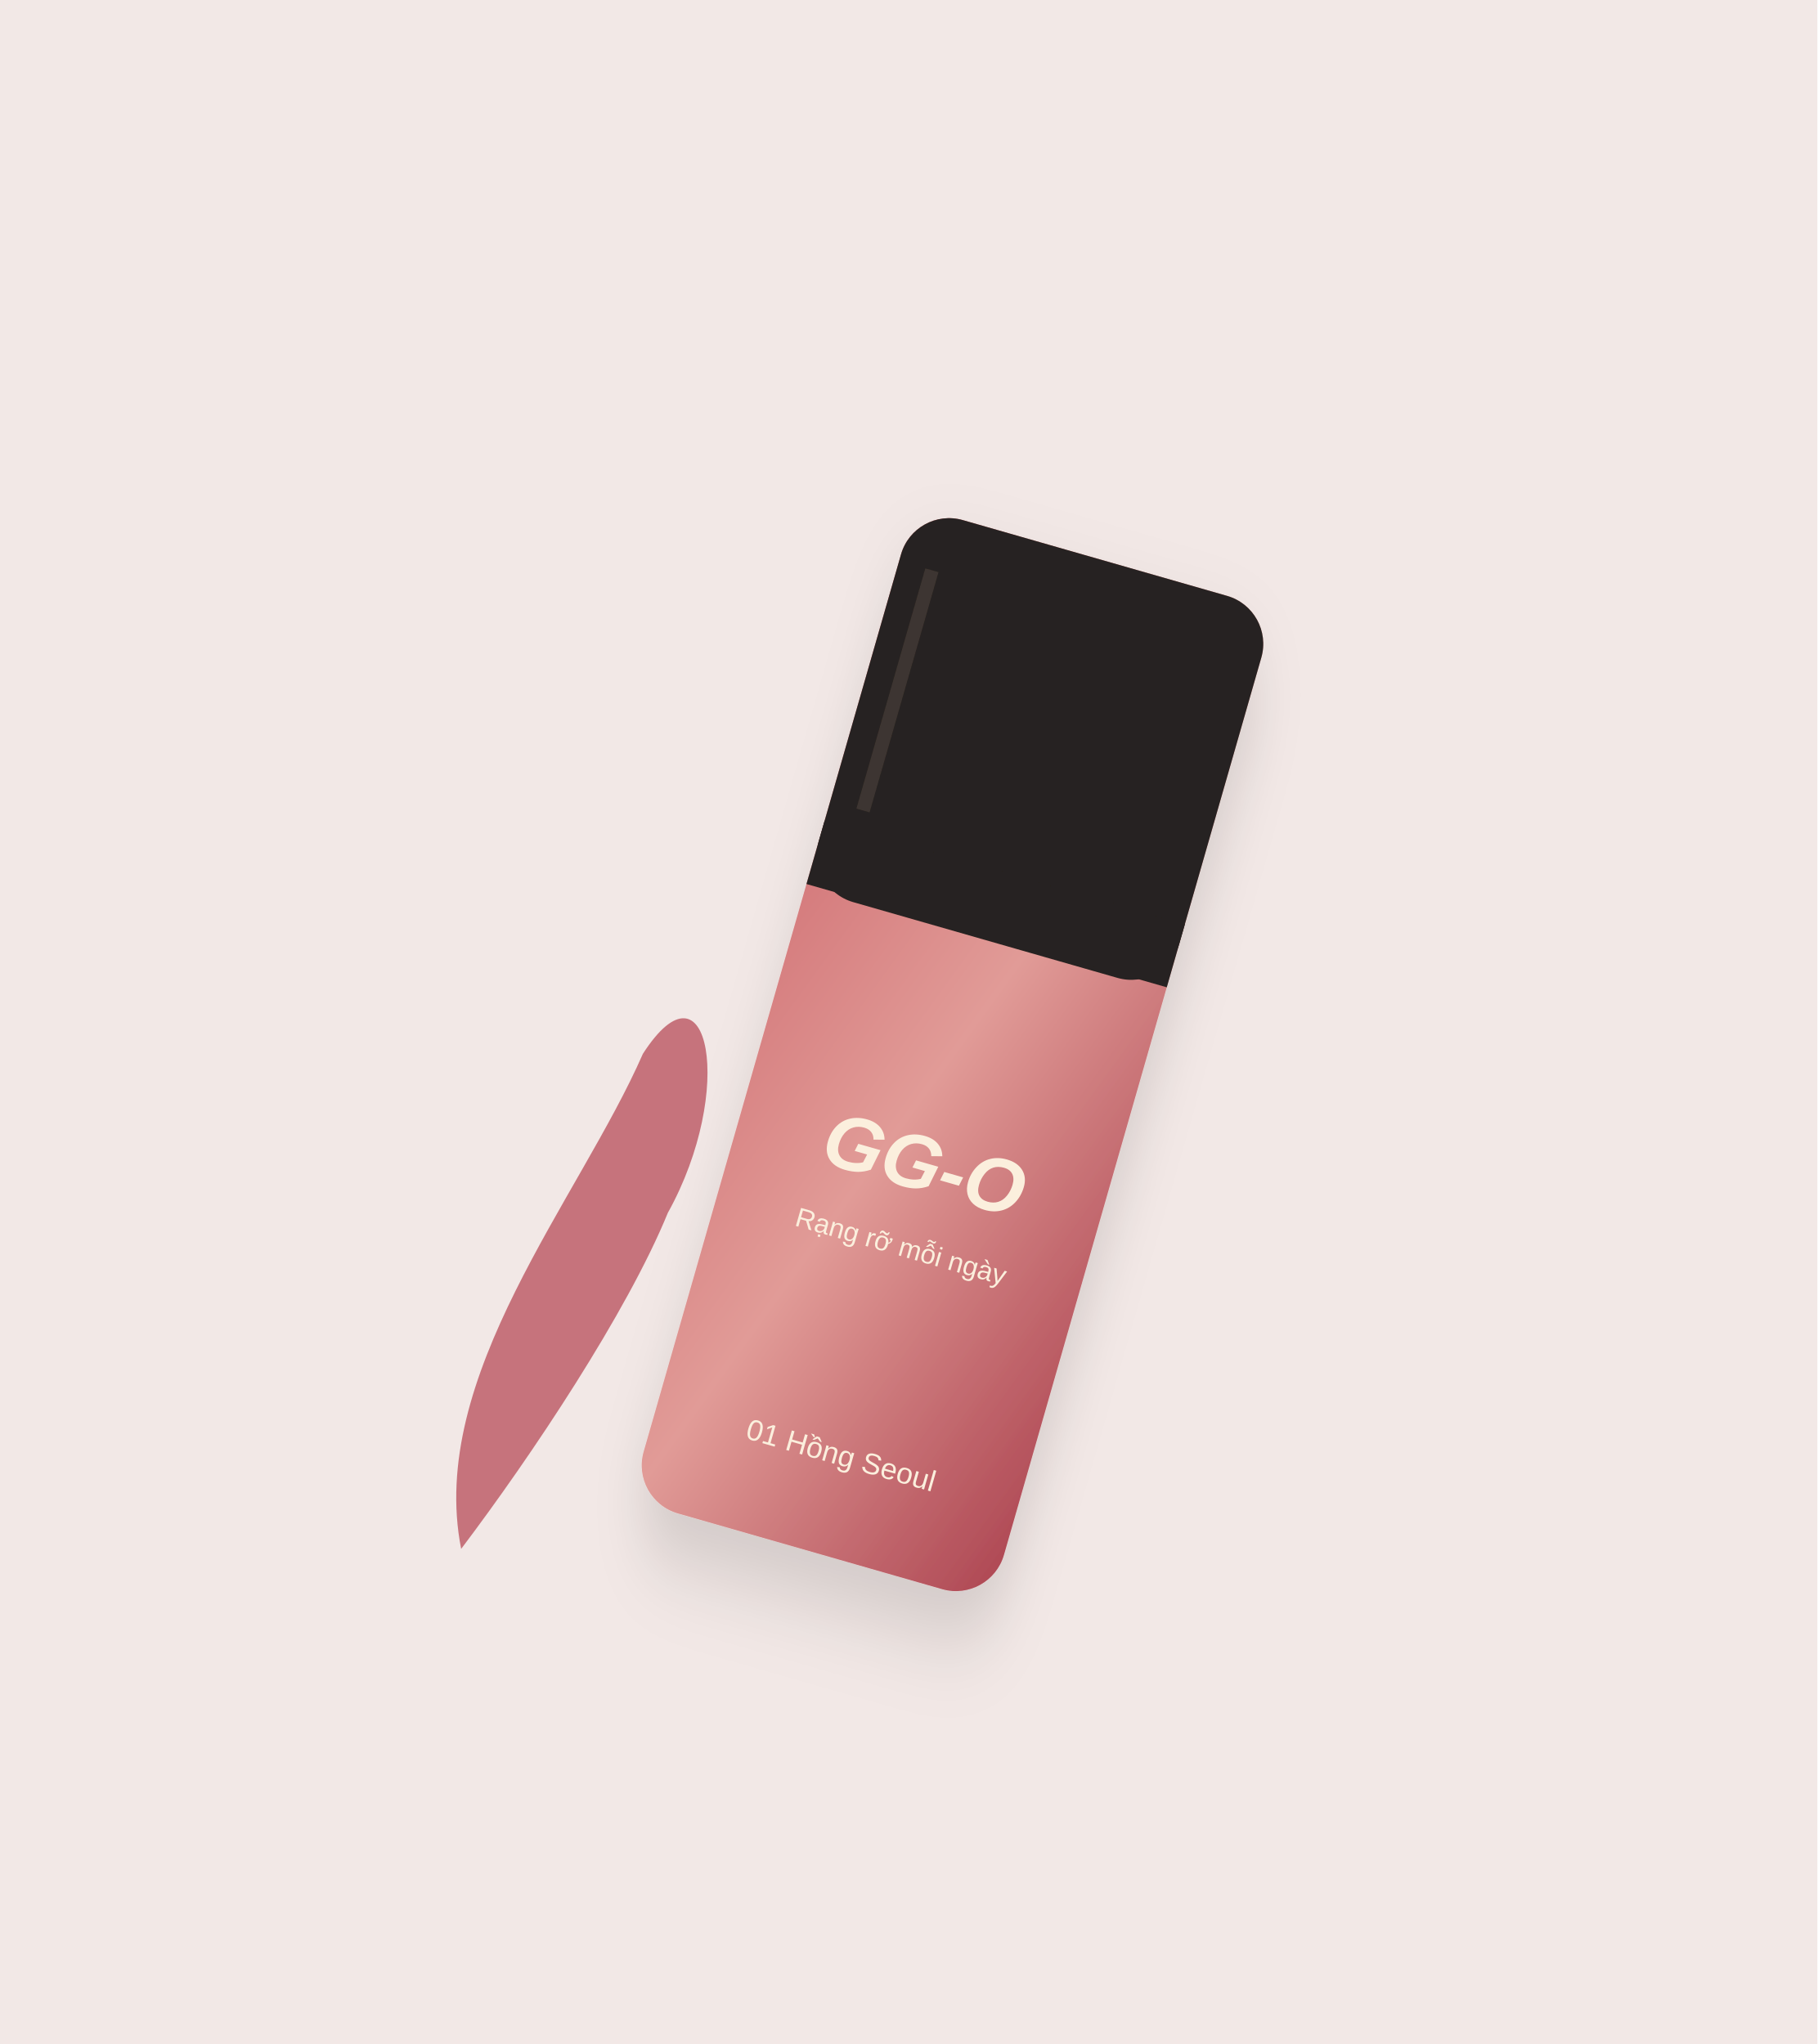
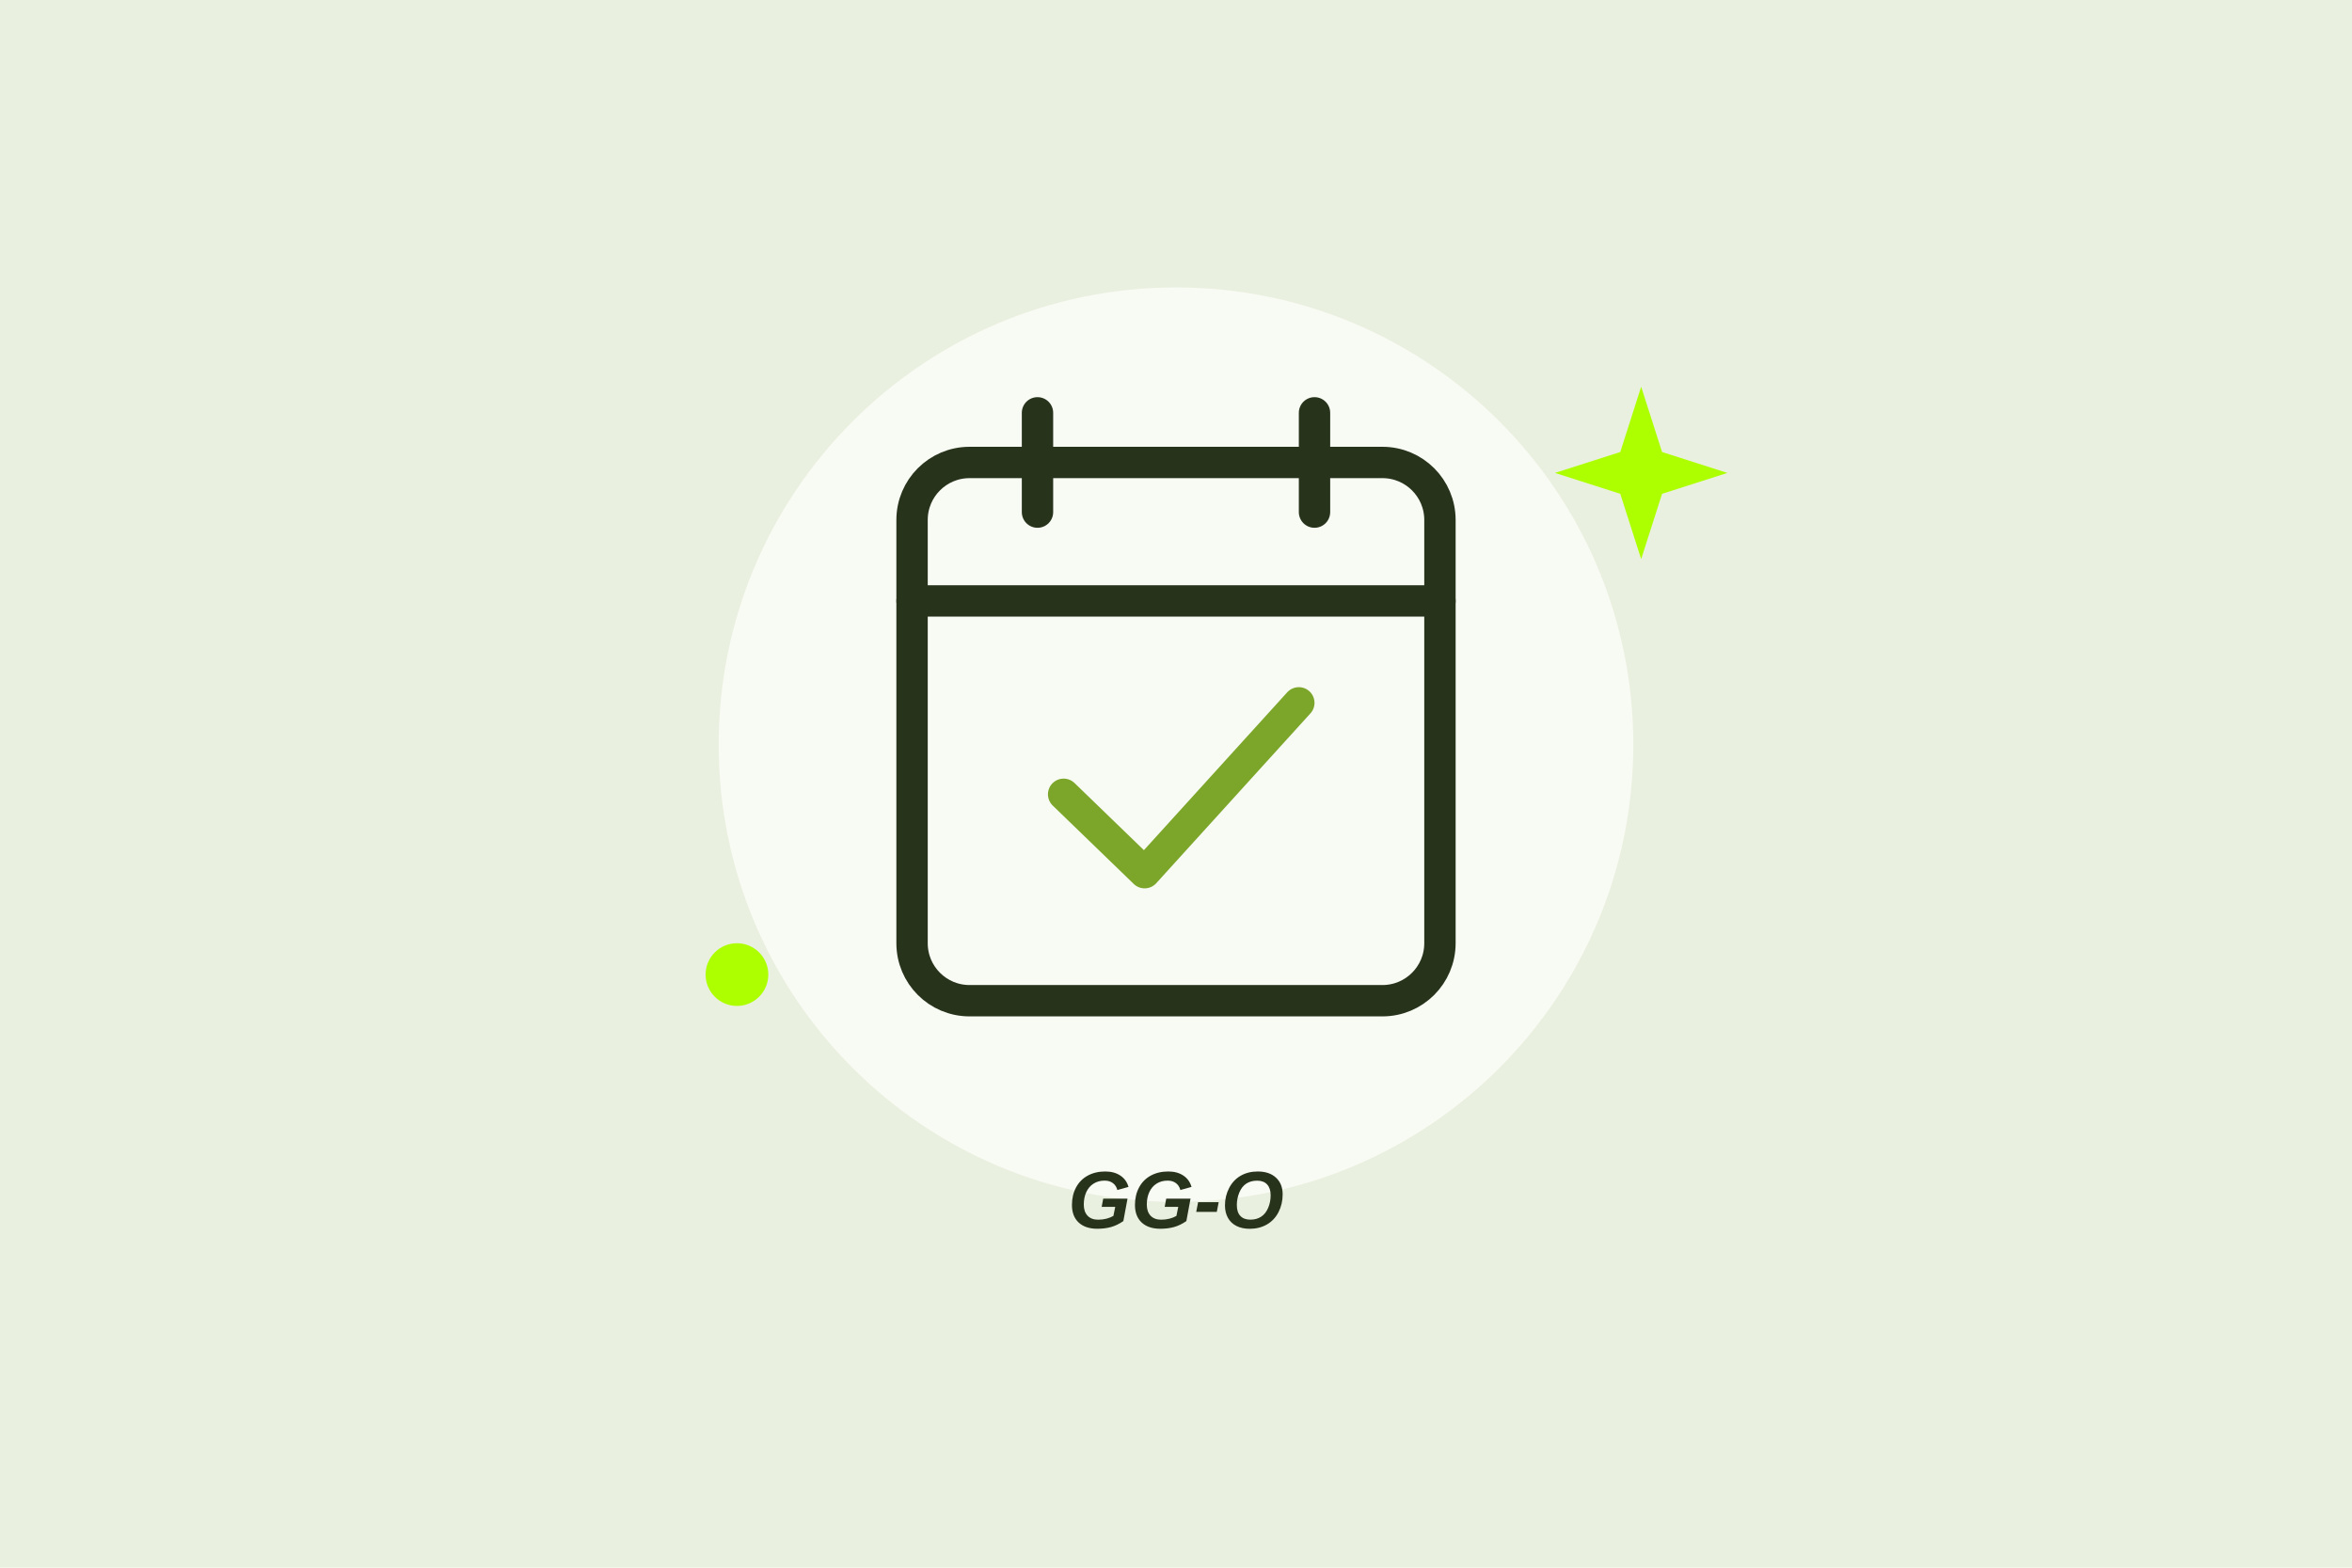
- <svg xmlns="http://www.w3.org/2000/svg" width="800" height="900" viewBox="0 0 800 900">
-   <defs>
-     <filter id="shadow" x="-50%" y="-50%" width="200%" height="200%">
-       <feDropShadow dx="4" dy="20" stdDeviation="15" flood-opacity=".13" />
-     </filter>
-     <linearGradient id="canvas" x2="1" y2="1">
-       <stop stop-color="#e6dfce" />
-       <stop offset=".5" stop-color="#f3efdf" />
-       <stop offset="1" stop-color="#d5cbb9" />
-     </linearGradient>
-     <linearGradient id="black">
-       <stop stop-color="#353632" />
-       <stop offset=".5" stop-color="#171915" />
-       <stop offset="1" stop-color="#373832" />
-     </linearGradient>
-     <linearGradient id="pink" x2="1" y2="1">
-       <stop stop-color="#ce696e" />
-       <stop offset=".5" stop-color="#e19b97" />
-       <stop offset="1" stop-color="#ae4753" />
-     </linearGradient>
-   </defs>
-   <rect width="800" height="900" fill="#f2e8e6" />
-   <g transform="rotate(16 400 450)" filter="url(#shadow)">
-     <rect x="340" y="231" width="165" height="455" rx="22" fill="url(#pink)" />
-     <rect x="340" y="231" width="165" height="175" rx="22" fill="#282320" />
-     <rect x="340" y="375" width="165" height="29" fill="#282320" />
-     <path d="M355 256v110" stroke="#544842" stroke-width="6" opacity=".5" />
-     <text x="424" y="520" text-anchor="middle" font-family="Arial,sans-serif" font-style="italic" font-size="34" font-weight="900" fill="#fbefdd">GG-O</text>
-     <text x="424" y="550" text-anchor="middle" font-family="Arial" font-size="12" fill="#fbefdd" textLength="132" lengthAdjust="spacingAndGlyphs">Rạng rỡ mỗi ngày</text>
-     <text x="424" y="646" text-anchor="middle" font-family="Arial" font-size="13" fill="#fbefdd" textLength="132" lengthAdjust="spacingAndGlyphs">01 Hồng Seoul</text>
+ <svg xmlns="http://www.w3.org/2000/svg" width="900" height="600" viewBox="0 0 900 600">
+   <rect width="900" height="600" fill="#eaf0df" />
+   <circle cx="450" cy="285" r="175" fill="#f8faf4" />
+   <g fill="none" stroke="#28331c" stroke-width="12" stroke-linecap="round" stroke-linejoin="round">
+     <rect x="349" y="177" width="202" height="206" rx="22" />
+     <path d="M349 230h202M397 158v38M503 158v38" />
+     <path d="m407 304 31 30 59-65" stroke="#7ca629" />
  </g>
-   <path d="M203 682c-15-76 52-154 80-218 29-45 41 16 11 70-18 44-60 107-91 148Z" fill="#bc5661" opacity=".8" />
+   <path d="m628 148 8 25 25 8-25 8-8 25-8-25-25-8 25-8Z" fill="#adff00" />
+   <circle cx="282" cy="373" r="12" fill="#adff00" />
+   <text x="450" y="470" text-anchor="middle" font-family="Arial,sans-serif" font-size="31" font-weight="900" font-style="italic" fill="#28331c">GG-O</text>
</svg>
